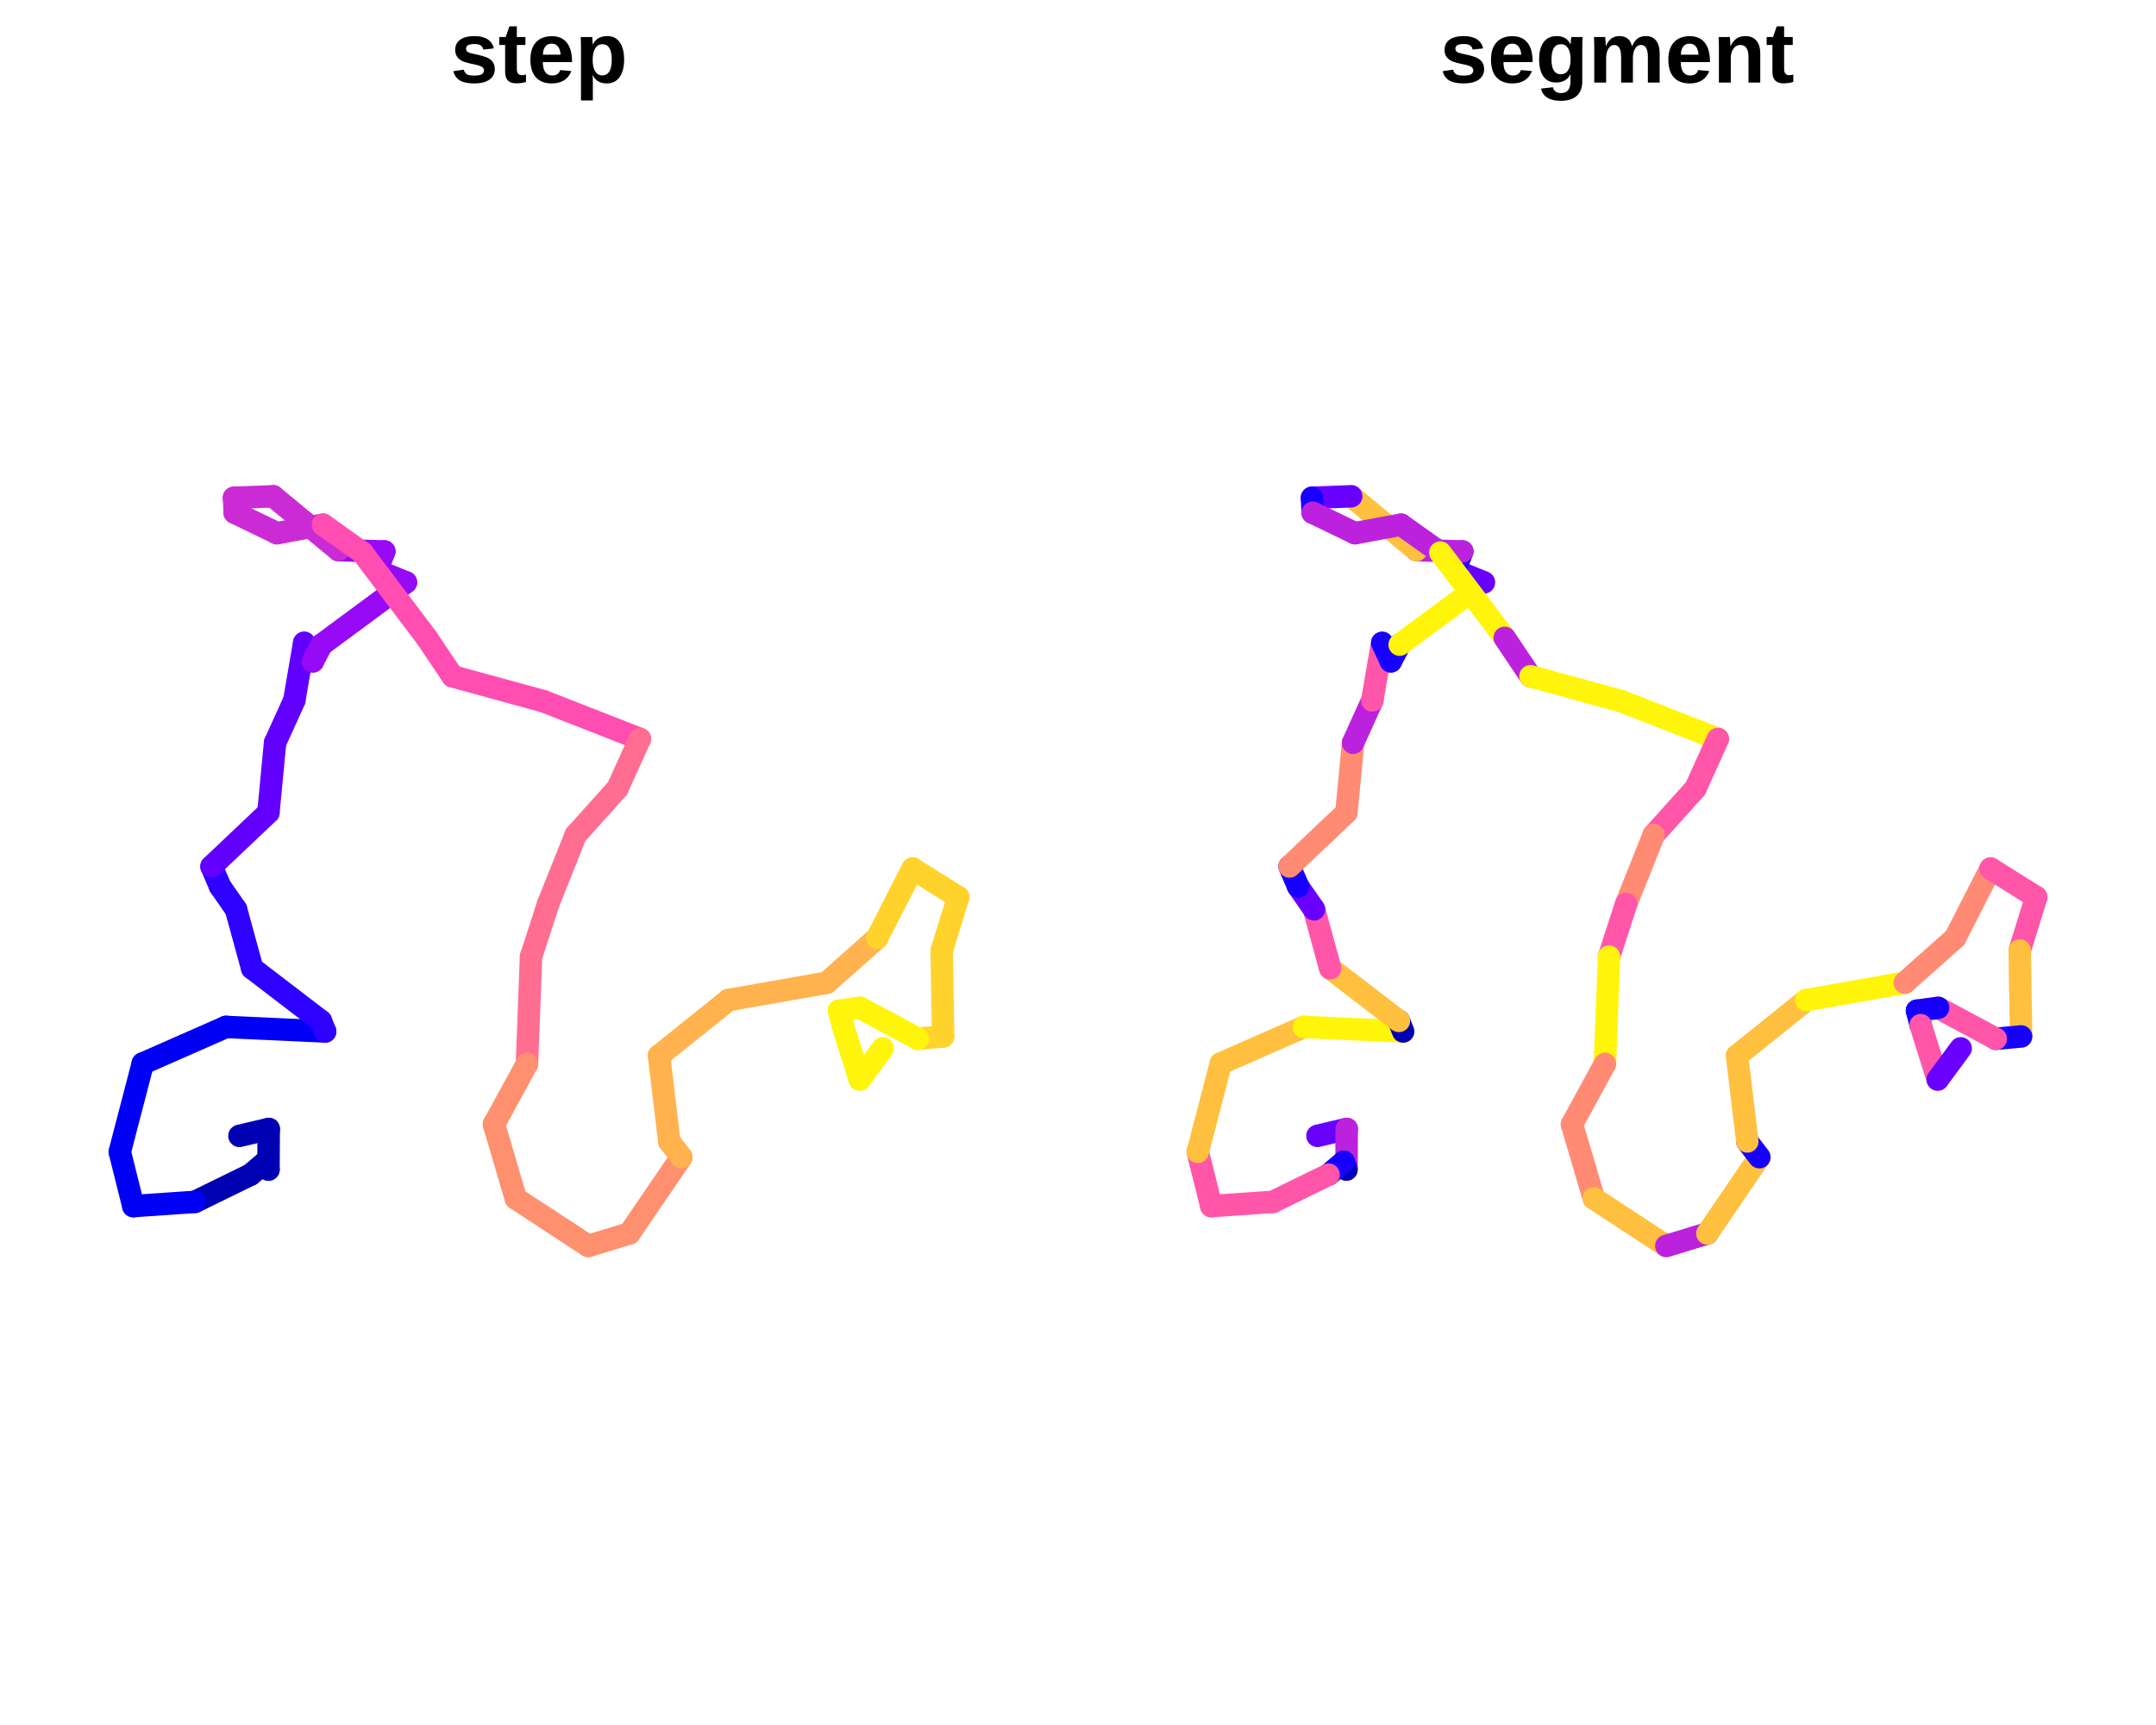
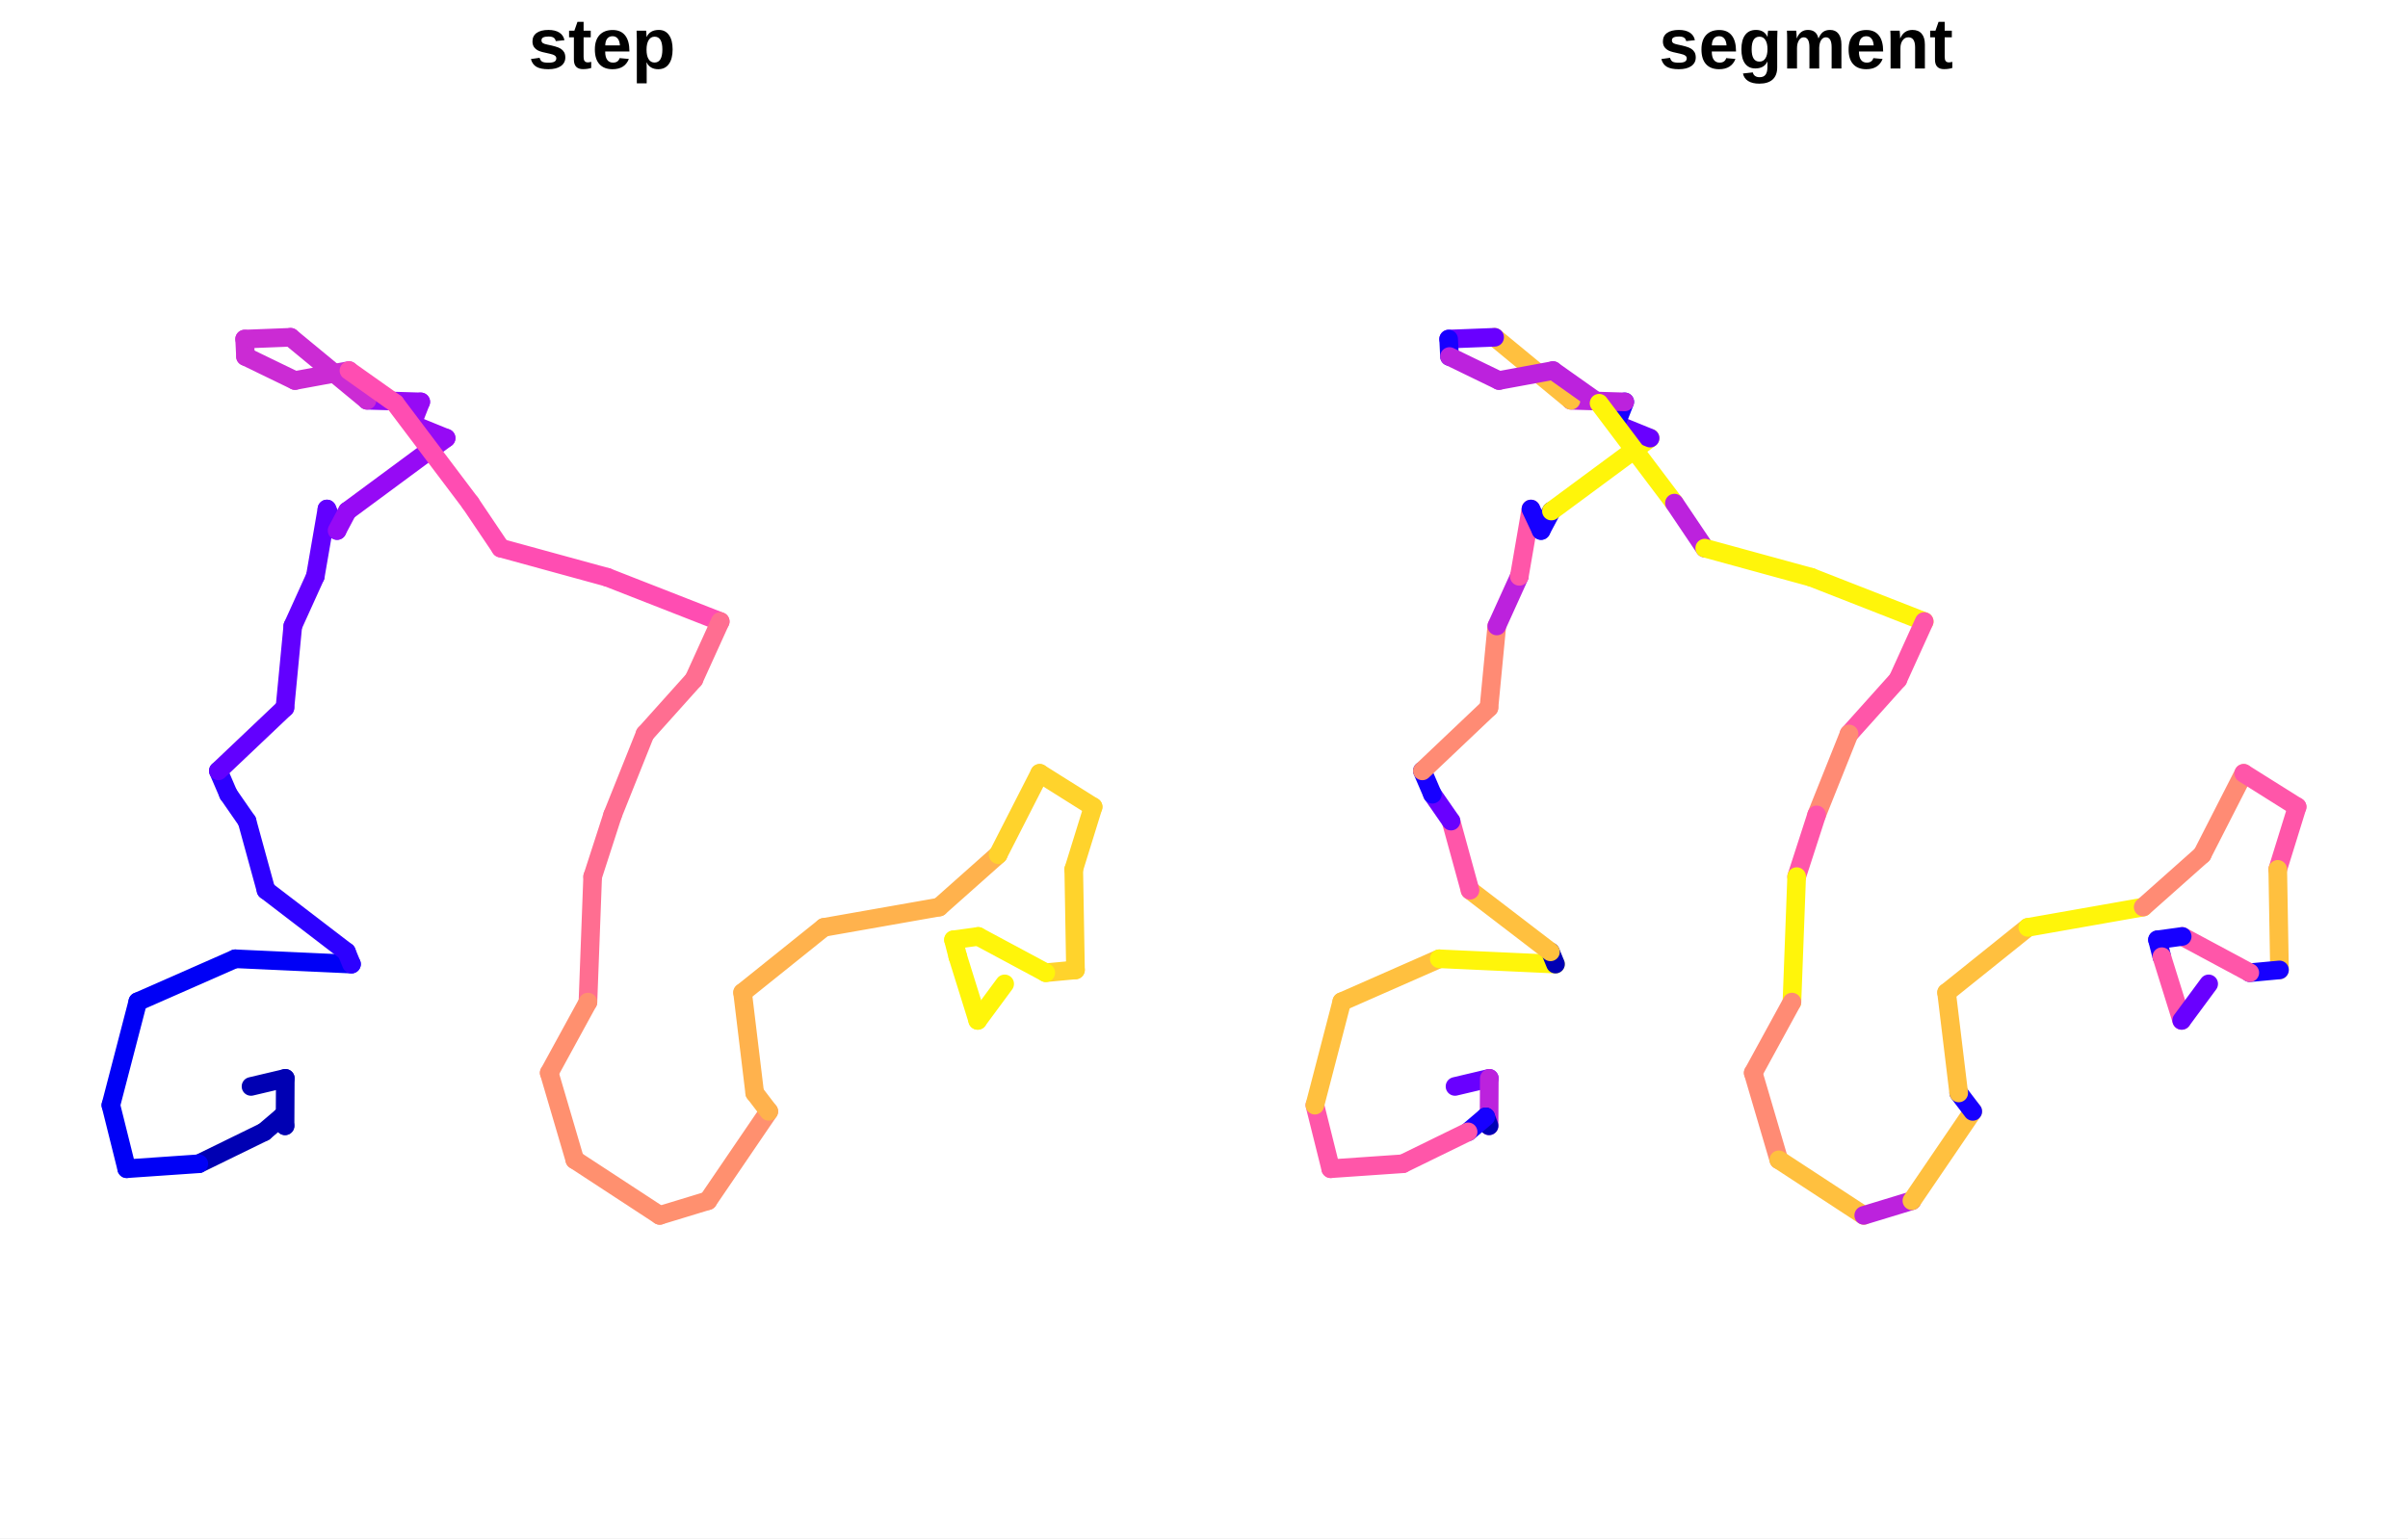
- <svg xmlns="http://www.w3.org/2000/svg" class="svglite" width="360.00pt" height="288.00pt" viewBox="0 0 360.00 288.00">
+ <svg xmlns="http://www.w3.org/2000/svg" class="svglite" width="484.56pt" height="309.60pt" viewBox="0 0 484.56 309.60">
  <defs>
    <style type="text/css">
    .svglite line, .svglite polyline, .svglite polygon, .svglite path, .svglite rect, .svglite circle {
      fill: none;
      stroke: #000000;
      stroke-linecap: round;
      stroke-linejoin: round;
      stroke-miterlimit: 10.00;
    }
    .svglite text {
      white-space: pre;
    }
  </style>
  </defs>
  <rect width="100%" height="100%" style="stroke: none; fill: #FFFFFF;" />
  <defs>
-     <clipPath id="cpMC4wMHwzNjAuMDB8MC4wMHwyODguMDA=">
-       <rect x="0.00" y="0.00" width="360.00" height="288.00" />
+     <clipPath id="cpMC4wMHw0ODQuNTZ8MC4wMHwzMDkuNjA=">
+       <rect x="0.00" y="0.00" width="484.56" height="309.60" />
    </clipPath>
  </defs>
-   <g clip-path="url(#cpMC4wMHwzNjAuMDB8MC4wMHwyODguMDA=)">
+   <g clip-path="url(#cpMC4wMHw0ODQuNTZ8MC4wMHwzMDkuNjA=)">
</g>
  <defs>
-     <clipPath id="cpMTQuNDB8MTY1LjYwfDE3LjI4fDI3My42MA==">
-       <rect x="14.40" y="17.28" width="151.20" height="256.32" />
+     <clipPath id="cpMTQuNDB8MjI3Ljg4fDE3LjI4fDI5NS4yMA==">
+       <rect x="14.40" y="17.28" width="213.48" height="277.92" />
    </clipPath>
  </defs>
-   <g clip-path="url(#cpMTQuNDB8MTY1LjYwfDE3LjI4fDI3My42MA==)">
-     <rect x="14.40" y="17.28" width="151.20" height="256.32" style="stroke-width: 0.75; stroke: #FFFFFF; fill: #FFFFFF;" />
-     <polyline points="39.98,189.64 44.87,188.49 " style="stroke-width: 3.75; stroke: #0000B3;" />
-     <polyline points="44.87,188.49 44.83,195.26 " style="stroke-width: 3.75; stroke: #0000B3;" />
-     <polyline points="44.83,195.26 44.36,193.98 " style="stroke-width: 3.75; stroke: #0000B3;" />
-     <polyline points="44.36,193.98 41.84,196.11 " style="stroke-width: 3.75; stroke: #0000B3;" />
-     <polyline points="41.84,196.11 32.54,200.66 " style="stroke-width: 3.75; stroke: #0000B3;" />
-     <polyline points="32.54,200.66 22.26,201.37 " style="stroke-width: 3.75; stroke: #0000F6;" />
-     <polyline points="22.26,201.37 20.00,192.31 " style="stroke-width: 3.75; stroke: #0000F6;" />
-     <polyline points="20.00,192.31 23.84,177.56 " style="stroke-width: 3.75; stroke: #0000F6;" />
-     <polyline points="23.84,177.56 37.73,171.45 " style="stroke-width: 3.75; stroke: #0000F6;" />
-     <polyline points="37.73,171.45 54.29,172.21 " style="stroke-width: 3.75; stroke: #0000F6;" />
-     <polyline points="54.29,172.21 53.58,170.45 " style="stroke-width: 3.75; stroke: #2D00FF;" />
-     <polyline points="53.58,170.45 42.11,161.67 " style="stroke-width: 3.75; stroke: #2D00FF;" />
-     <polyline points="42.11,161.67 39.41,151.82 " style="stroke-width: 3.75; stroke: #2D00FF;" />
-     <polyline points="39.41,151.82 36.75,147.99 " style="stroke-width: 3.75; stroke: #2D00FF;" />
-     <polyline points="36.75,147.99 35.32,144.66 " style="stroke-width: 3.75; stroke: #2D00FF;" />
-     <polyline points="35.32,144.66 44.82,135.66 " style="stroke-width: 3.75; stroke: #6200FF;" />
-     <polyline points="44.82,135.66 45.93,124.01 " style="stroke-width: 3.75; stroke: #6200FF;" />
-     <polyline points="45.93,124.01 49.14,116.93 " style="stroke-width: 3.75; stroke: #6200FF;" />
-     <polyline points="49.14,116.93 50.79,107.33 " style="stroke-width: 3.75; stroke: #6200FF;" />
-     <polyline points="50.79,107.33 52.24,110.41 " style="stroke-width: 3.75; stroke: #6200FF;" />
-     <polyline points="52.24,110.41 53.71,107.63 " style="stroke-width: 3.75; stroke: #960AF5;" />
-     <polyline points="53.71,107.63 67.78,97.23 " style="stroke-width: 3.75; stroke: #960AF5;" />
-     <polyline points="67.78,97.23 62.93,95.25 " style="stroke-width: 3.75; stroke: #960AF5;" />
-     <polyline points="62.93,95.25 64.17,92.07 " style="stroke-width: 3.75; stroke: #960AF5;" />
-     <polyline points="64.17,92.07 56.51,91.84 " style="stroke-width: 3.75; stroke: #960AF5;" />
-     <polyline points="56.51,91.84 45.62,82.86 " style="stroke-width: 3.75; stroke: #CB2BD4;" />
-     <polyline points="45.62,82.86 39.07,83.11 " style="stroke-width: 3.75; stroke: #CB2BD4;" />
-     <polyline points="39.07,83.11 39.19,85.60 " style="stroke-width: 3.75; stroke: #CB2BD4;" />
-     <polyline points="39.19,85.60 46.25,89.02 " style="stroke-width: 3.75; stroke: #CB2BD4;" />
-     <polyline points="46.25,89.02 53.94,87.60 " style="stroke-width: 3.75; stroke: #CB2BD4;" />
-     <polyline points="53.94,87.60 60.50,92.26 " style="stroke-width: 3.75; stroke: #FF4DB2;" />
-     <polyline points="60.50,92.26 71.25,106.49 " style="stroke-width: 3.75; stroke: #FF4DB2;" />
-     <polyline points="71.25,106.49 75.56,112.91 " style="stroke-width: 3.75; stroke: #FF4DB2;" />
-     <polyline points="75.56,112.91 90.74,117.07 " style="stroke-width: 3.75; stroke: #FF4DB2;" />
-     <polyline points="90.74,117.07 106.85,123.37 " style="stroke-width: 3.75; stroke: #FF4DB2;" />
-     <polyline points="106.85,123.37 103.10,131.64 " style="stroke-width: 3.75; stroke: #FF6E91;" />
-     <polyline points="103.10,131.64 96.13,139.40 " style="stroke-width: 3.75; stroke: #FF6E91;" />
-     <polyline points="96.13,139.40 91.52,150.94 " style="stroke-width: 3.75; stroke: #FF6E91;" />
-     <polyline points="91.52,150.94 88.67,159.73 " style="stroke-width: 3.75; stroke: #FF6E91;" />
-     <polyline points="88.67,159.73 87.99,177.62 " style="stroke-width: 3.75; stroke: #FF6E91;" />
-     <polyline points="87.99,177.62 82.48,187.71 " style="stroke-width: 3.75; stroke: #FF906F;" />
-     <polyline points="82.48,187.71 86.13,200.10 " style="stroke-width: 3.75; stroke: #FF906F;" />
-     <polyline points="86.13,200.10 98.23,208.02 " style="stroke-width: 3.75; stroke: #FF906F;" />
-     <polyline points="98.23,208.02 105.09,205.93 " style="stroke-width: 3.75; stroke: #FF906F;" />
-     <polyline points="105.09,205.93 113.77,193.20 " style="stroke-width: 3.75; stroke: #FF906F;" />
-     <polyline points="113.77,193.20 111.76,190.57 " style="stroke-width: 3.75; stroke: #FFB24D;" />
-     <polyline points="111.76,190.57 110.04,176.26 " style="stroke-width: 3.75; stroke: #FFB24D;" />
-     <polyline points="110.04,176.26 121.62,166.97 " style="stroke-width: 3.75; stroke: #FFB24D;" />
-     <polyline points="121.62,166.97 138.05,164.07 " style="stroke-width: 3.75; stroke: #FFB24D;" />
-     <polyline points="138.05,164.07 146.46,156.60 " style="stroke-width: 3.75; stroke: #FFB24D;" />
-     <polyline points="146.46,156.60 152.38,145.01 " style="stroke-width: 3.75; stroke: #FFD32C;" />
-     <polyline points="152.38,145.01 160.00,149.79 " style="stroke-width: 3.75; stroke: #FFD32C;" />
-     <polyline points="160.00,149.79 157.24,158.70 " style="stroke-width: 3.75; stroke: #FFD32C;" />
-     <polyline points="157.24,158.70 157.48,173.04 " style="stroke-width: 3.75; stroke: #FFD32C;" />
-     <polyline points="157.48,173.04 153.25,173.43 " style="stroke-width: 3.75; stroke: #FFD32C;" />
-     <polyline points="153.25,173.43 143.62,168.26 " style="stroke-width: 3.75; stroke: #FFF50A;" />
-     <polyline points="143.62,168.26 140.09,168.74 " style="stroke-width: 3.75; stroke: #FFF50A;" />
-     <polyline points="140.09,168.74 140.71,171.15 " style="stroke-width: 3.75; stroke: #FFF50A;" />
-     <polyline points="140.71,171.15 143.55,180.23 " style="stroke-width: 3.75; stroke: #FFF50A;" />
-     <polyline points="143.55,180.23 147.39,175.03 " style="stroke-width: 3.75; stroke: #FFF50A;" />
+   <g clip-path="url(#cpMTQuNDB8MjI3Ljg4fDE3LjI4fDI5NS4yMA==)">
+     <rect x="14.40" y="17.28" width="213.48" height="277.92" style="stroke-width: 0.75; stroke: #FFFFFF; fill: #FFFFFF;" />
+     <polyline points="50.51,218.65 57.41,217.02 " style="stroke-width: 3.75; stroke: #0000B3;" />
+     <polyline points="57.41,217.02 57.36,226.57 " style="stroke-width: 3.75; stroke: #0000B3;" />
+     <polyline points="57.36,226.57 56.69,224.77 " style="stroke-width: 3.75; stroke: #0000B3;" />
+     <polyline points="56.69,224.77 53.14,227.79 " style="stroke-width: 3.75; stroke: #0000B3;" />
+     <polyline points="53.14,227.79 40.01,234.21 " style="stroke-width: 3.75; stroke: #0000B3;" />
+     <polyline points="40.01,234.21 25.50,235.21 " style="stroke-width: 3.75; stroke: #0000F6;" />
+     <polyline points="25.50,235.21 22.31,222.42 " style="stroke-width: 3.75; stroke: #0000F6;" />
+     <polyline points="22.31,222.42 27.73,201.59 " style="stroke-width: 3.75; stroke: #0000F6;" />
+     <polyline points="27.73,201.59 47.34,192.96 " style="stroke-width: 3.75; stroke: #0000F6;" />
+     <polyline points="47.34,192.96 70.73,194.03 " style="stroke-width: 3.75; stroke: #0000F6;" />
+     <polyline points="70.73,194.03 69.72,191.56 " style="stroke-width: 3.75; stroke: #2D00FF;" />
+     <polyline points="69.72,191.56 53.53,179.16 " style="stroke-width: 3.75; stroke: #2D00FF;" />
+     <polyline points="53.53,179.16 49.71,165.25 " style="stroke-width: 3.75; stroke: #2D00FF;" />
+     <polyline points="49.71,165.25 45.96,159.84 " style="stroke-width: 3.75; stroke: #2D00FF;" />
+     <polyline points="45.96,159.84 43.94,155.14 " style="stroke-width: 3.75; stroke: #2D00FF;" />
+     <polyline points="43.94,155.14 57.34,142.43 " style="stroke-width: 3.75; stroke: #6200FF;" />
+     <polyline points="57.34,142.43 58.92,125.98 " style="stroke-width: 3.75; stroke: #6200FF;" />
+     <polyline points="58.92,125.98 63.45,115.99 " style="stroke-width: 3.75; stroke: #6200FF;" />
+     <polyline points="63.45,115.99 65.79,102.44 " style="stroke-width: 3.75; stroke: #6200FF;" />
+     <polyline points="65.79,102.44 67.83,106.77 " style="stroke-width: 3.75; stroke: #6200FF;" />
+     <polyline points="67.83,106.77 69.91,102.85 " style="stroke-width: 3.75; stroke: #960AF5;" />
+     <polyline points="69.91,102.85 89.77,88.17 " style="stroke-width: 3.75; stroke: #960AF5;" />
+     <polyline points="89.77,88.17 82.91,85.38 " style="stroke-width: 3.75; stroke: #960AF5;" />
+     <polyline points="82.91,85.38 84.67,80.88 " style="stroke-width: 3.75; stroke: #960AF5;" />
+     <polyline points="84.67,80.88 73.85,80.56 " style="stroke-width: 3.75; stroke: #960AF5;" />
+     <polyline points="73.85,80.56 58.48,67.88 " style="stroke-width: 3.75; stroke: #CB2BD4;" />
+     <polyline points="58.48,67.88 49.23,68.24 " style="stroke-width: 3.75; stroke: #CB2BD4;" />
+     <polyline points="49.23,68.24 49.40,71.75 " style="stroke-width: 3.75; stroke: #CB2BD4;" />
+     <polyline points="49.40,71.75 59.36,76.58 " style="stroke-width: 3.75; stroke: #CB2BD4;" />
+     <polyline points="59.36,76.58 70.22,74.58 " style="stroke-width: 3.75; stroke: #CB2BD4;" />
+     <polyline points="70.22,74.58 79.50,81.15 " style="stroke-width: 3.75; stroke: #FF4DB2;" />
+     <polyline points="79.50,81.15 94.66,101.25 " style="stroke-width: 3.75; stroke: #FF4DB2;" />
+     <polyline points="94.66,101.25 100.76,110.31 " style="stroke-width: 3.75; stroke: #FF4DB2;" />
+     <polyline points="100.76,110.31 122.19,116.18 " style="stroke-width: 3.75; stroke: #FF4DB2;" />
+     <polyline points="122.19,116.18 144.93,125.08 " style="stroke-width: 3.75; stroke: #FF4DB2;" />
+     <polyline points="144.93,125.08 139.63,136.75 " style="stroke-width: 3.75; stroke: #FF6E91;" />
+     <polyline points="139.63,136.75 129.80,147.71 " style="stroke-width: 3.75; stroke: #FF6E91;" />
+     <polyline points="129.80,147.71 123.28,164.00 " style="stroke-width: 3.75; stroke: #FF6E91;" />
+     <polyline points="123.28,164.00 119.26,176.42 " style="stroke-width: 3.75; stroke: #FF6E91;" />
+     <polyline points="119.26,176.42 118.31,201.67 " style="stroke-width: 3.75; stroke: #FF6E91;" />
+     <polyline points="118.31,201.67 110.52,215.92 " style="stroke-width: 3.75; stroke: #FF906F;" />
+     <polyline points="110.52,215.92 115.67,233.42 " style="stroke-width: 3.75; stroke: #FF906F;" />
+     <polyline points="115.67,233.42 132.76,244.60 " style="stroke-width: 3.75; stroke: #FF906F;" />
+     <polyline points="132.76,244.60 142.45,241.65 " style="stroke-width: 3.75; stroke: #FF906F;" />
+     <polyline points="142.45,241.65 154.70,223.67 " style="stroke-width: 3.75; stroke: #FF906F;" />
+     <polyline points="154.70,223.67 151.87,219.96 " style="stroke-width: 3.75; stroke: #FFB24D;" />
+     <polyline points="151.87,219.96 149.43,199.76 " style="stroke-width: 3.75; stroke: #FFB24D;" />
+     <polyline points="149.43,199.76 165.78,186.64 " style="stroke-width: 3.75; stroke: #FFB24D;" />
+     <polyline points="165.78,186.64 188.99,182.55 " style="stroke-width: 3.75; stroke: #FFB24D;" />
+     <polyline points="188.99,182.55 200.86,172.00 " style="stroke-width: 3.75; stroke: #FFB24D;" />
+     <polyline points="200.86,172.00 209.22,155.63 " style="stroke-width: 3.75; stroke: #FFD32C;" />
+     <polyline points="209.22,155.63 219.97,162.38 " style="stroke-width: 3.75; stroke: #FFD32C;" />
+     <polyline points="219.97,162.38 216.07,174.96 " style="stroke-width: 3.75; stroke: #FFD32C;" />
+     <polyline points="216.07,174.96 216.42,195.20 " style="stroke-width: 3.75; stroke: #FFD32C;" />
+     <polyline points="216.42,195.20 210.44,195.76 " style="stroke-width: 3.75; stroke: #FFD32C;" />
+     <polyline points="210.44,195.76 196.84,188.46 " style="stroke-width: 3.75; stroke: #FFF50A;" />
+     <polyline points="196.84,188.46 191.87,189.14 " style="stroke-width: 3.75; stroke: #FFF50A;" />
+     <polyline points="191.87,189.14 192.74,192.54 " style="stroke-width: 3.75; stroke: #FFF50A;" />
+     <polyline points="192.74,192.54 196.74,205.36 " style="stroke-width: 3.75; stroke: #FFF50A;" />
+     <polyline points="196.74,205.36 202.17,198.01 " style="stroke-width: 3.75; stroke: #FFF50A;" />
  </g>
  <defs>
-     <clipPath id="cpMC4wMHwxODAuMDB8MC4wMHwyODguMDA=">
-       <rect x="0.00" y="0.00" width="180.00" height="288.00" />
+     <clipPath id="cpMC4wMHwyNDIuMjh8MC4wMHwzMDkuNjA=">
+       <rect x="0.00" y="0.00" width="242.28" height="309.60" />
    </clipPath>
  </defs>
-   <g clip-path="url(#cpMC4wMHwxODAuMDB8MC4wMHwyODguMDA=)">
-     <text x="90.00" y="13.79" text-anchor="middle" style="font-size: 14.40px; font-weight: bold; font-family: &quot;Arial&quot;;" textLength="29.60px" lengthAdjust="spacingAndGlyphs">step</text>
+   <g clip-path="url(#cpMC4wMHwyNDIuMjh8MC4wMHwzMDkuNjA=)">
+     <text x="121.14" y="13.79" text-anchor="middle" style="font-size: 14.40px; font-weight: bold; font-family: &quot;Arial&quot;;" textLength="29.60px" lengthAdjust="spacingAndGlyphs">step</text>
  </g>
  <defs>
-     <clipPath id="cpMTk0LjQwfDM0NS42MHwxNy4yOHwyNzMuNjA=">
-       <rect x="194.40" y="17.28" width="151.20" height="256.32" />
+     <clipPath id="cpMjU2LjY4fDQ3MC4xNnwxNy4yOHwyOTUuMjA=">
+       <rect x="256.68" y="17.28" width="213.48" height="277.92" />
    </clipPath>
  </defs>
-   <g clip-path="url(#cpMTk0LjQwfDM0NS42MHwxNy4yOHwyNzMuNjA=)">
-     <rect x="194.40" y="17.28" width="151.20" height="256.32" style="stroke-width: 0.75; stroke: #FFFFFF; fill: #FFFFFF;" />
-     <polyline points="219.98,189.64 224.87,188.49 " style="stroke-width: 3.75; stroke: #6900FF;" />
-     <polyline points="224.87,188.49 224.83,195.26 " style="stroke-width: 3.75; stroke: #BC22DD;" />
-     <polyline points="224.83,195.26 224.36,193.98 " style="stroke-width: 3.75; stroke: #0000B3;" />
-     <polyline points="224.36,193.98 221.84,196.11 " style="stroke-width: 3.75; stroke: #1700FF;" />
-     <polyline points="221.84,196.11 212.54,200.66 " style="stroke-width: 3.75; stroke: #FF56A9;" />
-     <polyline points="212.54,200.66 202.26,201.37 " style="stroke-width: 3.75; stroke: #FF56A9;" />
-     <polyline points="202.26,201.37 200.00,192.31 " style="stroke-width: 3.75; stroke: #FF56A9;" />
-     <polyline points="200.00,192.31 203.84,177.56 " style="stroke-width: 3.75; stroke: #FFC03F;" />
-     <polyline points="203.84,177.56 217.73,171.45 " style="stroke-width: 3.75; stroke: #FFC03F;" />
-     <polyline points="217.73,171.45 234.29,172.21 " style="stroke-width: 3.75; stroke: #FFF50A;" />
-     <polyline points="234.29,172.21 233.58,170.45 " style="stroke-width: 3.75; stroke: #0000B3;" />
-     <polyline points="233.58,170.45 222.11,161.67 " style="stroke-width: 3.75; stroke: #FFC03F;" />
-     <polyline points="222.11,161.67 219.41,151.82 " style="stroke-width: 3.75; stroke: #FF56A9;" />
-     <polyline points="219.41,151.82 216.75,147.99 " style="stroke-width: 3.75; stroke: #6900FF;" />
-     <polyline points="216.75,147.99 215.32,144.66 " style="stroke-width: 3.75; stroke: #1700FF;" />
-     <polyline points="215.32,144.66 224.82,135.66 " style="stroke-width: 3.75; stroke: #FF8B74;" />
-     <polyline points="224.82,135.66 225.93,124.01 " style="stroke-width: 3.75; stroke: #FF8B74;" />
-     <polyline points="225.93,124.01 229.14,116.93 " style="stroke-width: 3.75; stroke: #BC22DD;" />
-     <polyline points="229.14,116.93 230.79,107.33 " style="stroke-width: 3.75; stroke: #FF56A9;" />
-     <polyline points="230.79,107.33 232.24,110.41 " style="stroke-width: 3.75; stroke: #1700FF;" />
-     <polyline points="232.24,110.41 233.71,107.63 " style="stroke-width: 3.75; stroke: #1700FF;" />
-     <polyline points="233.71,107.63 247.78,97.23 " style="stroke-width: 3.75; stroke: #FFF50A;" />
-     <polyline points="247.78,97.23 242.93,95.25 " style="stroke-width: 3.75; stroke: #6900FF;" />
-     <polyline points="242.93,95.25 244.17,92.07 " style="stroke-width: 3.75; stroke: #1700FF;" />
-     <polyline points="244.17,92.07 236.51,91.84 " style="stroke-width: 3.75; stroke: #BC22DD;" />
-     <polyline points="236.51,91.84 225.62,82.86 " style="stroke-width: 3.75; stroke: #FFC03F;" />
-     <polyline points="225.62,82.86 219.07,83.11 " style="stroke-width: 3.75; stroke: #6900FF;" />
-     <polyline points="219.07,83.11 219.19,85.60 " style="stroke-width: 3.75; stroke: #1700FF;" />
-     <polyline points="219.19,85.60 226.25,89.02 " style="stroke-width: 3.75; stroke: #BC22DD;" />
-     <polyline points="226.25,89.02 233.94,87.60 " style="stroke-width: 3.75; stroke: #BC22DD;" />
-     <polyline points="233.94,87.60 240.50,92.26 " style="stroke-width: 3.75; stroke: #BC22DD;" />
-     <polyline points="240.50,92.26 251.25,106.49 " style="stroke-width: 3.75; stroke: #FFF50A;" />
-     <polyline points="251.25,106.49 255.56,112.91 " style="stroke-width: 3.75; stroke: #BC22DD;" />
-     <polyline points="255.56,112.91 270.74,117.07 " style="stroke-width: 3.75; stroke: #FFF50A;" />
-     <polyline points="270.74,117.07 286.85,123.37 " style="stroke-width: 3.75; stroke: #FFF50A;" />
-     <polyline points="286.85,123.37 283.10,131.64 " style="stroke-width: 3.75; stroke: #FF56A9;" />
-     <polyline points="283.10,131.64 276.13,139.40 " style="stroke-width: 3.75; stroke: #FF56A9;" />
-     <polyline points="276.13,139.40 271.52,150.94 " style="stroke-width: 3.75; stroke: #FF8B74;" />
-     <polyline points="271.52,150.94 268.67,159.73 " style="stroke-width: 3.75; stroke: #FF56A9;" />
-     <polyline points="268.67,159.73 267.99,177.62 " style="stroke-width: 3.75; stroke: #FFF50A;" />
-     <polyline points="267.99,177.62 262.48,187.71 " style="stroke-width: 3.75; stroke: #FF8B74;" />
-     <polyline points="262.48,187.71 266.13,200.10 " style="stroke-width: 3.75; stroke: #FF8B74;" />
-     <polyline points="266.13,200.10 278.23,208.02 " style="stroke-width: 3.75; stroke: #FFC03F;" />
-     <polyline points="278.23,208.02 285.09,205.93 " style="stroke-width: 3.75; stroke: #BC22DD;" />
-     <polyline points="285.09,205.93 293.77,193.20 " style="stroke-width: 3.75; stroke: #FFC03F;" />
-     <polyline points="293.77,193.20 291.76,190.57 " style="stroke-width: 3.75; stroke: #1700FF;" />
-     <polyline points="291.76,190.57 290.04,176.26 " style="stroke-width: 3.75; stroke: #FFC03F;" />
-     <polyline points="290.04,176.26 301.62,166.97 " style="stroke-width: 3.75; stroke: #FFC03F;" />
-     <polyline points="301.62,166.97 318.05,164.07 " style="stroke-width: 3.75; stroke: #FFF50A;" />
-     <polyline points="318.05,164.07 326.46,156.60 " style="stroke-width: 3.75; stroke: #FF8B74;" />
-     <polyline points="326.46,156.60 332.38,145.01 " style="stroke-width: 3.75; stroke: #FF8B74;" />
-     <polyline points="332.38,145.01 340.00,149.79 " style="stroke-width: 3.75; stroke: #FF56A9;" />
-     <polyline points="340.00,149.79 337.24,158.70 " style="stroke-width: 3.75; stroke: #FF56A9;" />
-     <polyline points="337.24,158.70 337.48,173.04 " style="stroke-width: 3.75; stroke: #FFC03F;" />
-     <polyline points="337.48,173.04 333.25,173.43 " style="stroke-width: 3.75; stroke: #1700FF;" />
-     <polyline points="333.25,173.43 323.62,168.26 " style="stroke-width: 3.75; stroke: #FF56A9;" />
-     <polyline points="323.62,168.26 320.09,168.74 " style="stroke-width: 3.75; stroke: #1700FF;" />
-     <polyline points="320.09,168.74 320.71,171.15 " style="stroke-width: 3.75; stroke: #1700FF;" />
-     <polyline points="320.71,171.15 323.55,180.23 " style="stroke-width: 3.75; stroke: #FF56A9;" />
-     <polyline points="323.55,180.23 327.39,175.03 " style="stroke-width: 3.75; stroke: #6900FF;" />
+   <g clip-path="url(#cpMjU2LjY4fDQ3MC4xNnwxNy4yOHwyOTUuMjA=)">
+     <rect x="256.68" y="17.28" width="213.48" height="277.92" style="stroke-width: 0.75; stroke: #FFFFFF; fill: #FFFFFF;" />
+     <polyline points="292.79,218.65 299.69,217.02 " style="stroke-width: 3.75; stroke: #6900FF;" />
+     <polyline points="299.69,217.02 299.64,226.57 " style="stroke-width: 3.75; stroke: #BC22DD;" />
+     <polyline points="299.64,226.57 298.97,224.77 " style="stroke-width: 3.75; stroke: #0000B3;" />
+     <polyline points="298.97,224.77 295.42,227.79 " style="stroke-width: 3.75; stroke: #1700FF;" />
+     <polyline points="295.42,227.79 282.29,234.21 " style="stroke-width: 3.75; stroke: #FF56A9;" />
+     <polyline points="282.29,234.21 267.78,235.21 " style="stroke-width: 3.75; stroke: #FF56A9;" />
+     <polyline points="267.78,235.21 264.59,222.42 " style="stroke-width: 3.75; stroke: #FF56A9;" />
+     <polyline points="264.59,222.42 270.01,201.59 " style="stroke-width: 3.75; stroke: #FFC03F;" />
+     <polyline points="270.01,201.59 289.62,192.96 " style="stroke-width: 3.75; stroke: #FFC03F;" />
+     <polyline points="289.62,192.96 313.01,194.03 " style="stroke-width: 3.75; stroke: #FFF50A;" />
+     <polyline points="313.01,194.03 312.00,191.56 " style="stroke-width: 3.75; stroke: #0000B3;" />
+     <polyline points="312.00,191.56 295.81,179.16 " style="stroke-width: 3.75; stroke: #FFC03F;" />
+     <polyline points="295.81,179.16 291.99,165.25 " style="stroke-width: 3.75; stroke: #FF56A9;" />
+     <polyline points="291.99,165.25 288.24,159.84 " style="stroke-width: 3.75; stroke: #6900FF;" />
+     <polyline points="288.24,159.84 286.22,155.14 " style="stroke-width: 3.75; stroke: #1700FF;" />
+     <polyline points="286.22,155.14 299.62,142.43 " style="stroke-width: 3.75; stroke: #FF8B74;" />
+     <polyline points="299.62,142.43 301.20,125.98 " style="stroke-width: 3.75; stroke: #FF8B74;" />
+     <polyline points="301.20,125.98 305.73,115.99 " style="stroke-width: 3.75; stroke: #BC22DD;" />
+     <polyline points="305.73,115.99 308.07,102.44 " style="stroke-width: 3.75; stroke: #FF56A9;" />
+     <polyline points="308.07,102.44 310.11,106.77 " style="stroke-width: 3.75; stroke: #1700FF;" />
+     <polyline points="310.11,106.77 312.19,102.85 " style="stroke-width: 3.75; stroke: #1700FF;" />
+     <polyline points="312.19,102.85 332.05,88.17 " style="stroke-width: 3.75; stroke: #FFF50A;" />
+     <polyline points="332.05,88.17 325.19,85.38 " style="stroke-width: 3.75; stroke: #6900FF;" />
+     <polyline points="325.19,85.38 326.95,80.88 " style="stroke-width: 3.75; stroke: #1700FF;" />
+     <polyline points="326.95,80.88 316.13,80.56 " style="stroke-width: 3.75; stroke: #BC22DD;" />
+     <polyline points="316.13,80.56 300.76,67.88 " style="stroke-width: 3.75; stroke: #FFC03F;" />
+     <polyline points="300.76,67.88 291.51,68.24 " style="stroke-width: 3.75; stroke: #6900FF;" />
+     <polyline points="291.51,68.24 291.68,71.75 " style="stroke-width: 3.75; stroke: #1700FF;" />
+     <polyline points="291.68,71.75 301.64,76.58 " style="stroke-width: 3.75; stroke: #BC22DD;" />
+     <polyline points="301.64,76.58 312.50,74.58 " style="stroke-width: 3.75; stroke: #BC22DD;" />
+     <polyline points="312.50,74.58 321.78,81.15 " style="stroke-width: 3.75; stroke: #BC22DD;" />
+     <polyline points="321.78,81.15 336.94,101.25 " style="stroke-width: 3.75; stroke: #FFF50A;" />
+     <polyline points="336.94,101.25 343.04,110.31 " style="stroke-width: 3.75; stroke: #BC22DD;" />
+     <polyline points="343.04,110.31 364.47,116.18 " style="stroke-width: 3.75; stroke: #FFF50A;" />
+     <polyline points="364.47,116.18 387.21,125.08 " style="stroke-width: 3.75; stroke: #FFF50A;" />
+     <polyline points="387.21,125.08 381.91,136.75 " style="stroke-width: 3.75; stroke: #FF56A9;" />
+     <polyline points="381.91,136.75 372.08,147.71 " style="stroke-width: 3.75; stroke: #FF56A9;" />
+     <polyline points="372.08,147.71 365.56,164.00 " style="stroke-width: 3.75; stroke: #FF8B74;" />
+     <polyline points="365.56,164.00 361.54,176.42 " style="stroke-width: 3.75; stroke: #FF56A9;" />
+     <polyline points="361.54,176.42 360.59,201.67 " style="stroke-width: 3.75; stroke: #FFF50A;" />
+     <polyline points="360.59,201.67 352.80,215.92 " style="stroke-width: 3.75; stroke: #FF8B74;" />
+     <polyline points="352.80,215.92 357.95,233.42 " style="stroke-width: 3.75; stroke: #FF8B74;" />
+     <polyline points="357.95,233.42 375.04,244.60 " style="stroke-width: 3.75; stroke: #FFC03F;" />
+     <polyline points="375.04,244.60 384.73,241.65 " style="stroke-width: 3.75; stroke: #BC22DD;" />
+     <polyline points="384.73,241.65 396.98,223.67 " style="stroke-width: 3.75; stroke: #FFC03F;" />
+     <polyline points="396.98,223.67 394.15,219.96 " style="stroke-width: 3.75; stroke: #1700FF;" />
+     <polyline points="394.15,219.96 391.71,199.76 " style="stroke-width: 3.75; stroke: #FFC03F;" />
+     <polyline points="391.71,199.76 408.06,186.64 " style="stroke-width: 3.75; stroke: #FFC03F;" />
+     <polyline points="408.06,186.64 431.27,182.55 " style="stroke-width: 3.75; stroke: #FFF50A;" />
+     <polyline points="431.27,182.55 443.14,172.00 " style="stroke-width: 3.75; stroke: #FF8B74;" />
+     <polyline points="443.14,172.00 451.50,155.63 " style="stroke-width: 3.75; stroke: #FF8B74;" />
+     <polyline points="451.50,155.63 462.25,162.38 " style="stroke-width: 3.75; stroke: #FF56A9;" />
+     <polyline points="462.25,162.38 458.35,174.96 " style="stroke-width: 3.75; stroke: #FF56A9;" />
+     <polyline points="458.35,174.96 458.70,195.20 " style="stroke-width: 3.75; stroke: #FFC03F;" />
+     <polyline points="458.70,195.20 452.72,195.76 " style="stroke-width: 3.75; stroke: #1700FF;" />
+     <polyline points="452.72,195.76 439.12,188.46 " style="stroke-width: 3.75; stroke: #FF56A9;" />
+     <polyline points="439.12,188.46 434.15,189.14 " style="stroke-width: 3.75; stroke: #1700FF;" />
+     <polyline points="434.15,189.14 435.02,192.54 " style="stroke-width: 3.75; stroke: #1700FF;" />
+     <polyline points="435.02,192.54 439.02,205.36 " style="stroke-width: 3.75; stroke: #FF56A9;" />
+     <polyline points="439.02,205.36 444.45,198.01 " style="stroke-width: 3.75; stroke: #6900FF;" />
  </g>
  <defs>
-     <clipPath id="cpMTgwLjAwfDM2MC4wMHwwLjAwfDI4OC4wMA==">
-       <rect x="180.00" y="0.00" width="180.00" height="288.00" />
+     <clipPath id="cpMjQyLjI4fDQ4NC41NnwwLjAwfDMwOS42MA==">
+       <rect x="242.28" y="0.00" width="242.28" height="309.60" />
    </clipPath>
  </defs>
-   <g clip-path="url(#cpMTgwLjAwfDM2MC4wMHwwLjAwfDI4OC4wMA==)">
-     <text x="270.00" y="13.79" text-anchor="middle" style="font-size: 14.40px; font-weight: bold; font-family: &quot;Arial&quot;;" textLength="59.19px" lengthAdjust="spacingAndGlyphs">segment</text>
+   <g clip-path="url(#cpMjQyLjI4fDQ4NC41NnwwLjAwfDMwOS42MA==)">
+     <text x="363.42" y="13.79" text-anchor="middle" style="font-size: 14.40px; font-weight: bold; font-family: &quot;Arial&quot;;" textLength="59.19px" lengthAdjust="spacingAndGlyphs">segment</text>
  </g>
  <defs>
-     <clipPath id="cpNTkuMDR8MzI5Ljc2fDU5LjA0fDIxNC41Ng==">
-       <rect x="59.04" y="59.04" width="270.72" height="155.52" />
+     <clipPath id="cpNTkuMDR8NDU0LjMyfDU5LjA0fDIzNi4xNg==">
+       <rect x="59.04" y="59.04" width="395.28" height="177.12" />
    </clipPath>
  </defs>
-   <g clip-path="url(#cpNTkuMDR8MzI5Ljc2fDU5LjA0fDIxNC41Ng==)">
+   <g clip-path="url(#cpNTkuMDR8NDU0LjMyfDU5LjA0fDIzNi4xNg==)">
</g>
</svg>
